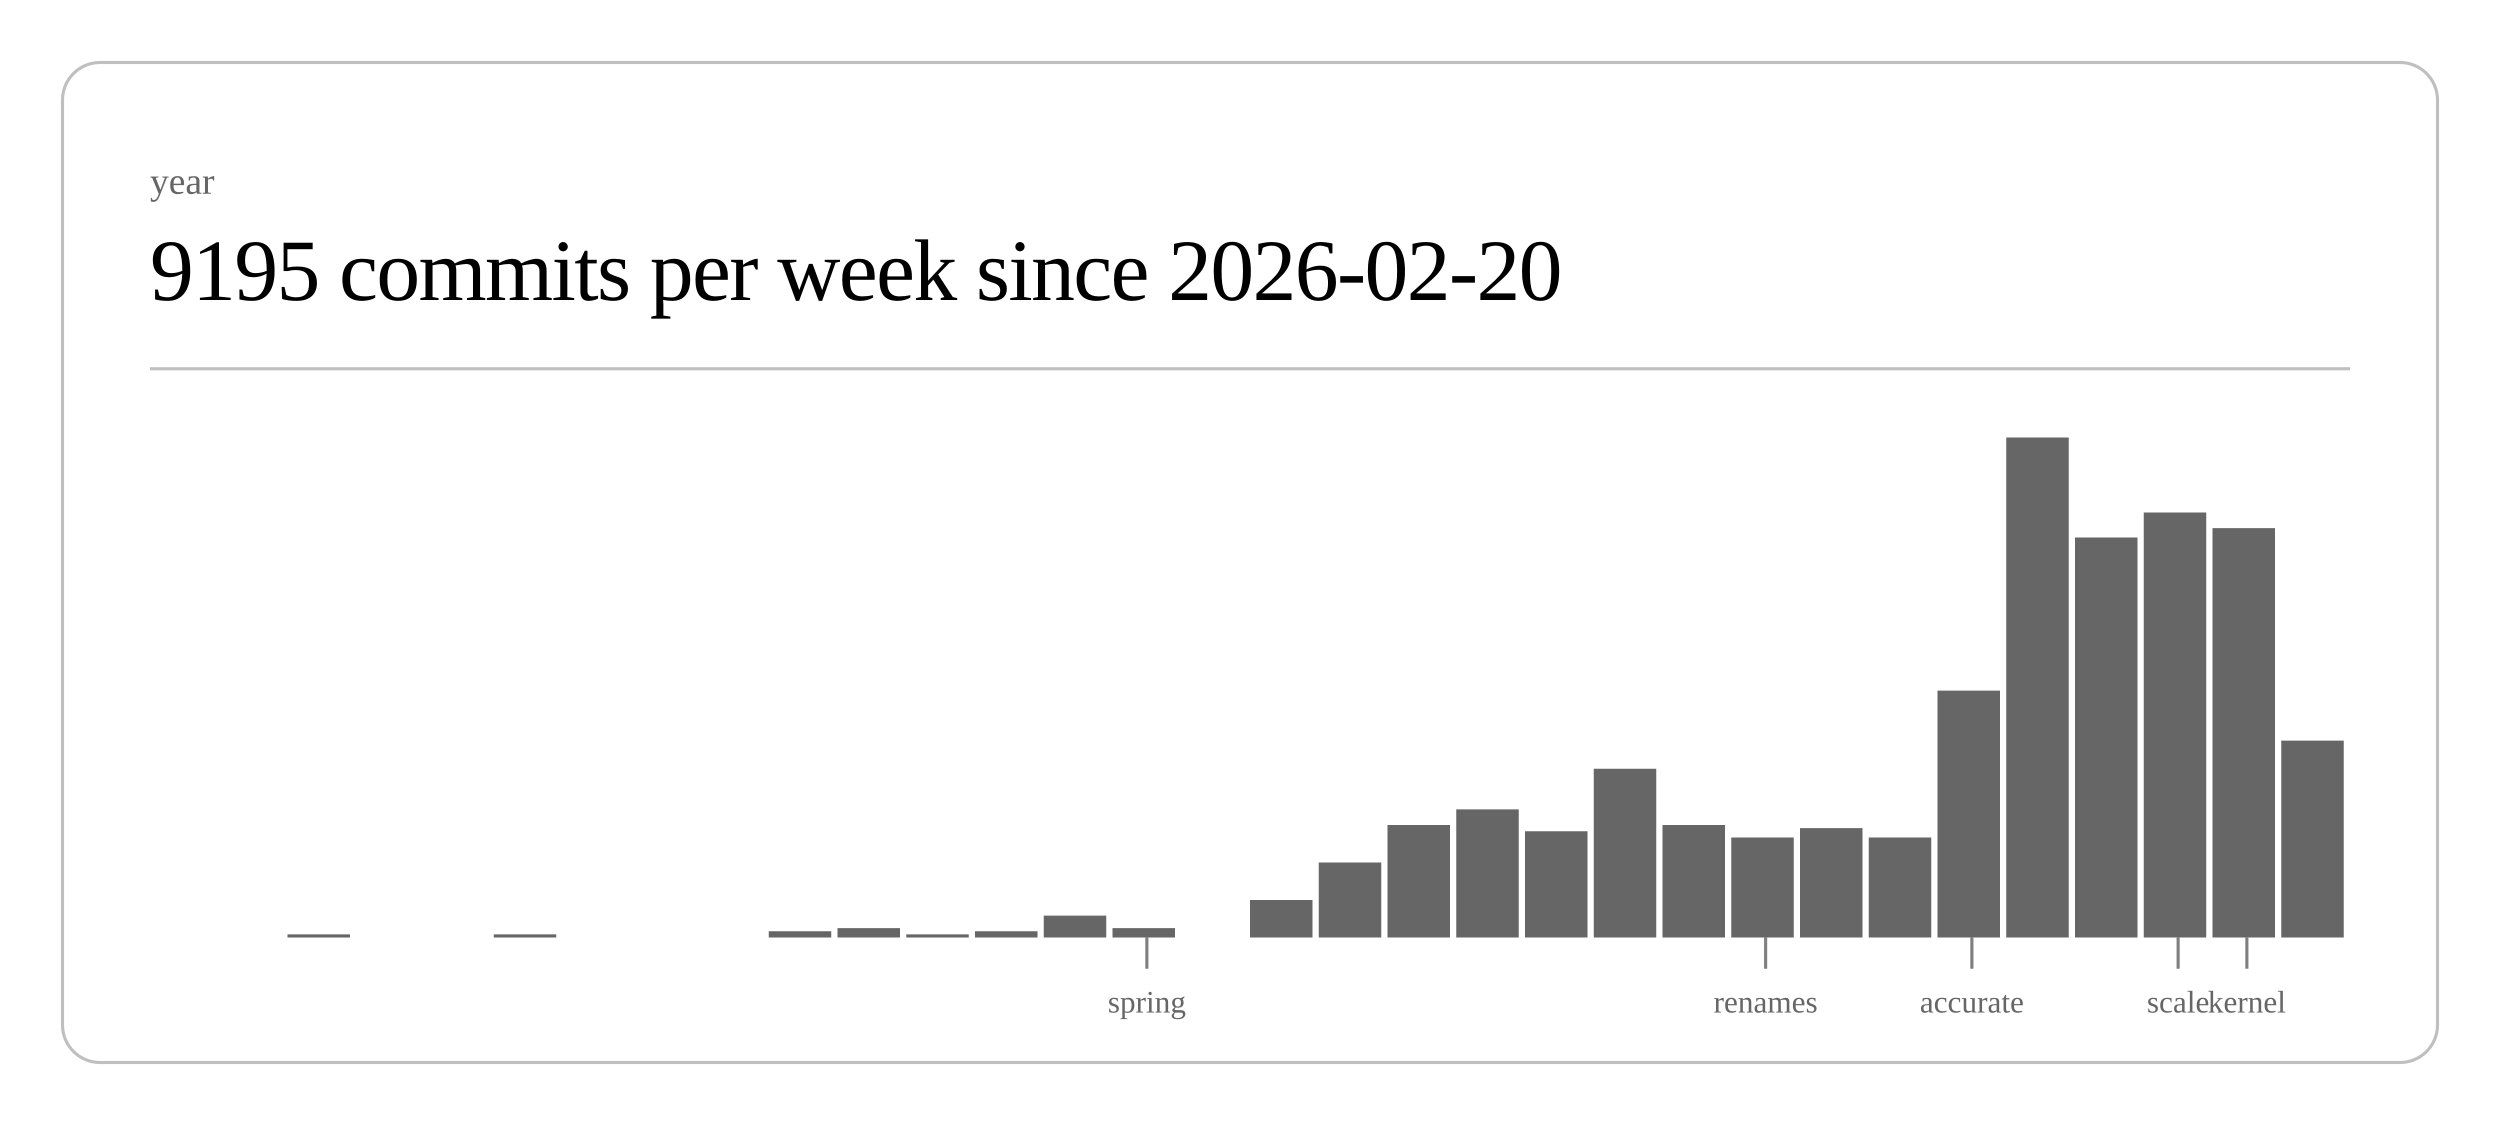
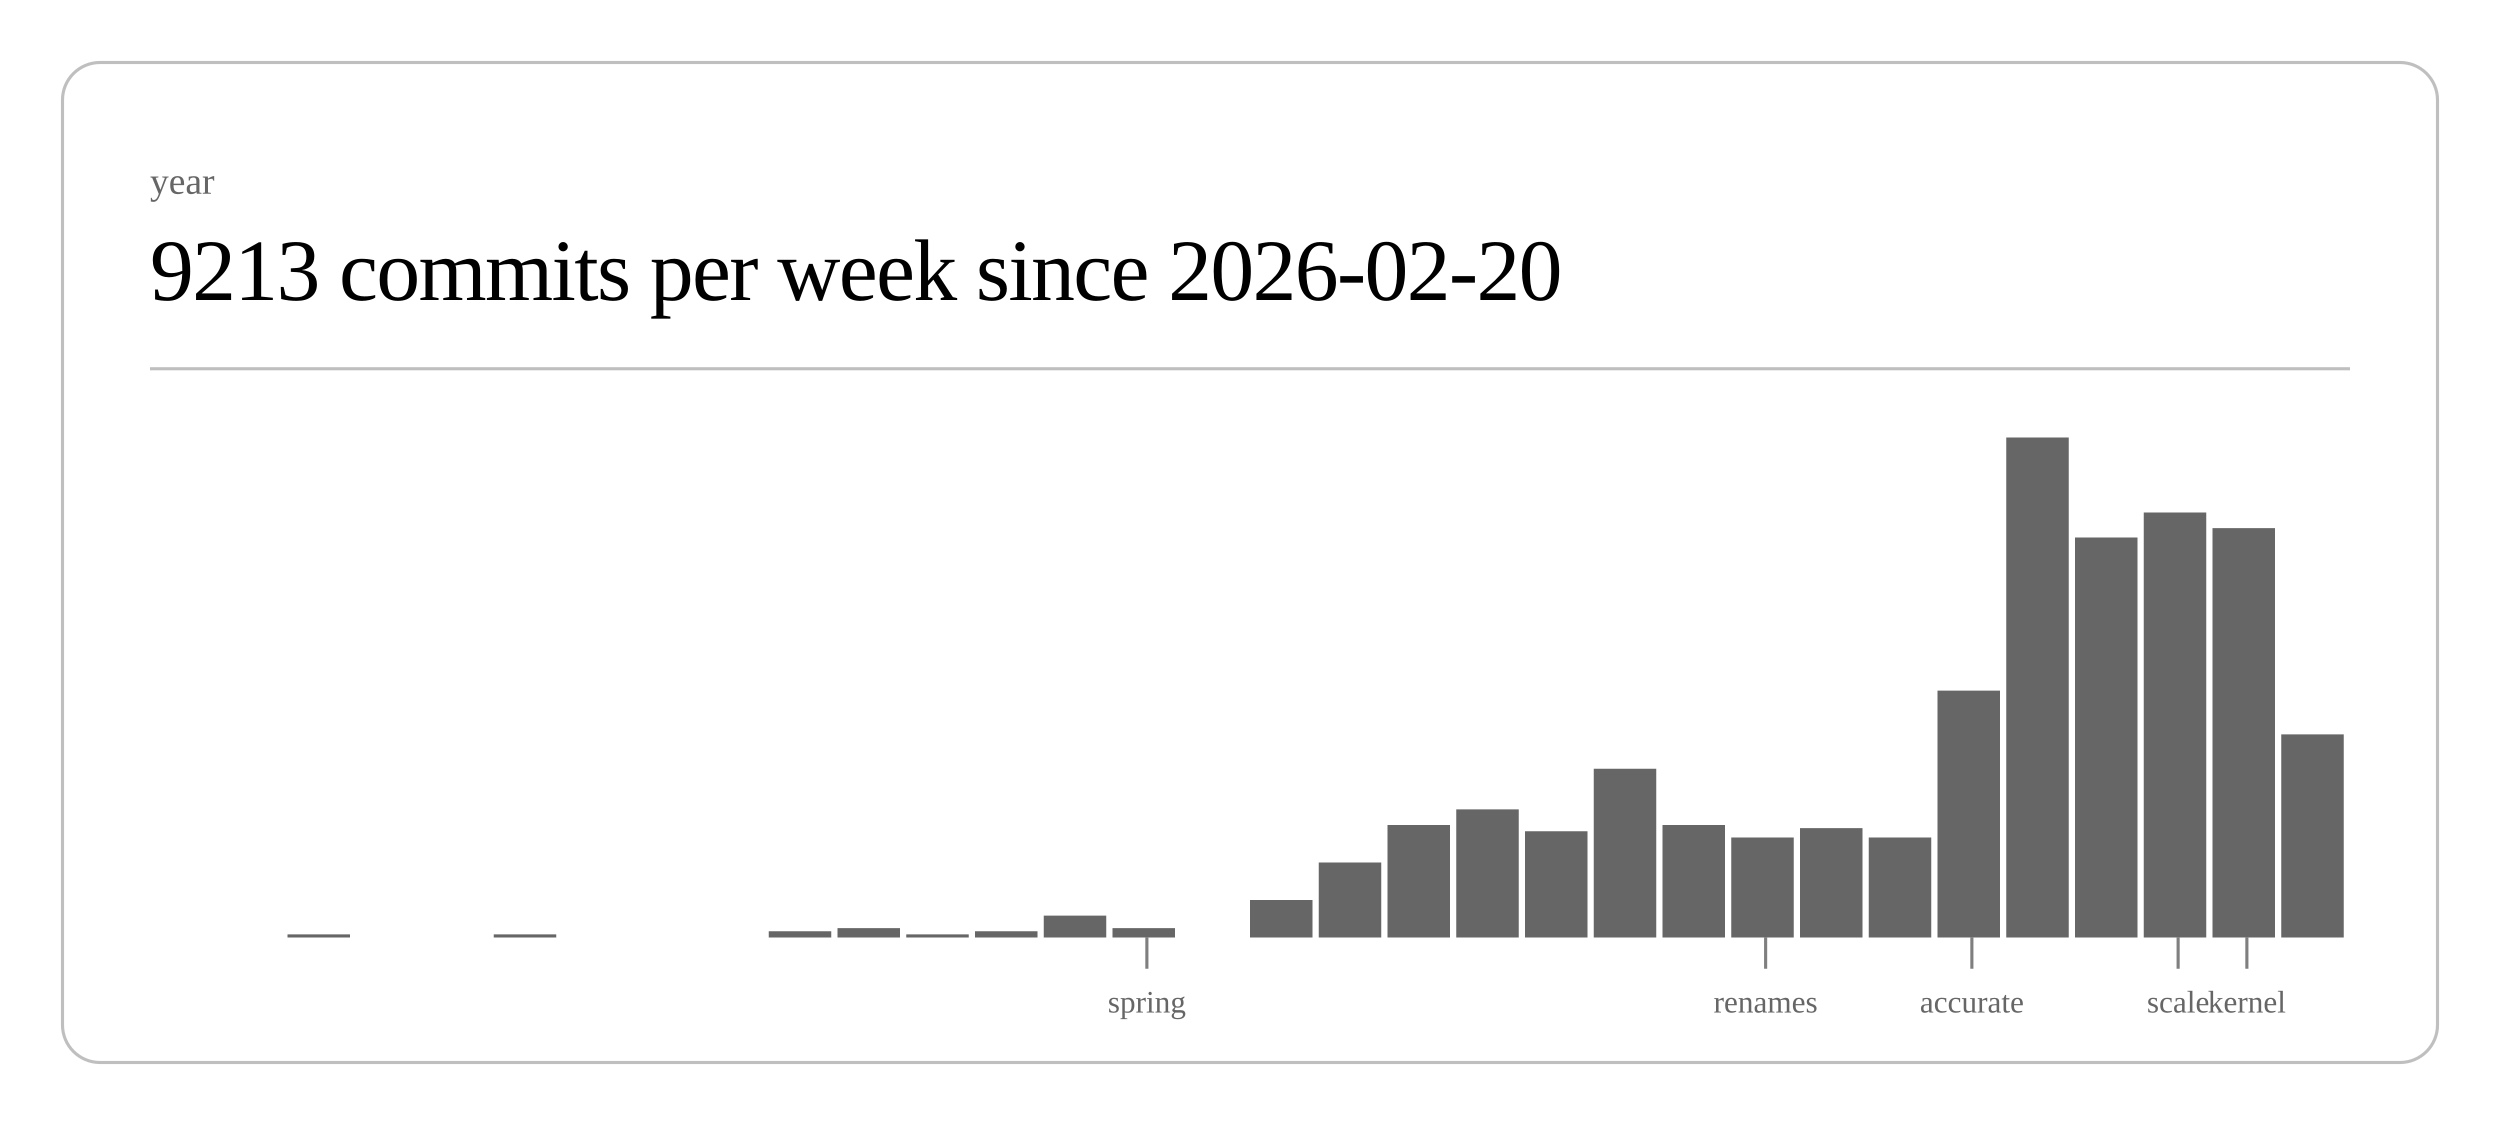
<svg xmlns="http://www.w3.org/2000/svg" class="post-header-svg" viewBox="0 0 800 360" width="800" height="360">
  <rect x="20" y="20" width="760" height="320" rx="12" ry="12" fill="none" stroke="currentColor" stroke-width="1" opacity="0.25" />
  <text fill="currentColor" x="48" y="62" font-size="12" opacity="0.6">year</text>
-   <text fill="currentColor" x="48" y="96" font-size="28" font-weight="300" letter-spacing="-0.5">9195 commits per week since 2026-02-20</text>
+   <text fill="currentColor" x="48" y="96" font-size="28" font-weight="300" letter-spacing="-0.5">9213 commits per week since 2026-02-20</text>
  <line stroke="currentColor" x1="48" y1="118" x2="752" y2="118" stroke-width="1" opacity="0.25" />
  <rect x="92.0" y="299" width="20.0" height="1" fill="currentColor" opacity="0.6" />
  <rect x="158.0" y="299" width="20.0" height="1" fill="currentColor" opacity="0.6" />
  <rect x="246.0" y="298" width="20.0" height="2" fill="currentColor" opacity="0.6" />
  <rect x="268.0" y="297" width="20.0" height="3" fill="currentColor" opacity="0.6" />
  <rect x="290.0" y="299" width="20.0" height="1" fill="currentColor" opacity="0.6" />
  <rect x="312.0" y="298" width="20.0" height="2" fill="currentColor" opacity="0.6" />
  <rect x="334.0" y="293" width="20.0" height="7" fill="currentColor" opacity="0.6" />
  <rect x="356.0" y="297" width="20.0" height="3" fill="currentColor" opacity="0.6" />
  <rect x="400.0" y="288" width="20.0" height="12" fill="currentColor" opacity="0.6" />
  <rect x="422.0" y="276" width="20.0" height="24" fill="currentColor" opacity="0.6" />
  <rect x="444.0" y="264" width="20.0" height="36" fill="currentColor" opacity="0.6" />
  <rect x="466.0" y="259" width="20.0" height="41" fill="currentColor" opacity="0.6" />
  <rect x="488.0" y="266" width="20.0" height="34" fill="currentColor" opacity="0.6" />
  <rect x="510.0" y="246" width="20.0" height="54" fill="currentColor" opacity="0.6" />
  <rect x="532.0" y="264" width="20.0" height="36" fill="currentColor" opacity="0.6" />
  <rect x="554.0" y="268" width="20.0" height="32" fill="currentColor" opacity="0.6" />
  <rect x="576.0" y="265" width="20.0" height="35" fill="currentColor" opacity="0.6" />
  <rect x="598.0" y="268" width="20.0" height="32" fill="currentColor" opacity="0.6" />
  <rect x="620.0" y="221" width="20.0" height="79" fill="currentColor" opacity="0.6" />
  <rect x="642.0" y="140" width="20.0" height="160" fill="currentColor" opacity="0.6" />
  <rect x="664.0" y="172" width="20.0" height="128" fill="currentColor" opacity="0.6" />
  <rect x="686.0" y="164" width="20.0" height="136" fill="currentColor" opacity="0.6" />
  <rect x="708.0" y="169" width="20.0" height="131" fill="currentColor" opacity="0.6" />
-   <rect x="730.0" y="237" width="20.0" height="63" fill="currentColor" opacity="0.6" />
+   <rect x="730.0" y="235" width="20.0" height="65" fill="currentColor" opacity="0.6" />
  <line stroke="currentColor" x1="367.0" y1="300" x2="367.0" y2="310" stroke-width="1" opacity="0.5" />
  <text fill="currentColor" x="367.0" y="324" font-size="10" opacity="0.6" text-anchor="middle">spring</text>
  <line stroke="currentColor" x1="565.0" y1="300" x2="565.0" y2="310" stroke-width="1" opacity="0.5" />
  <text fill="currentColor" x="565.0" y="324" font-size="10" opacity="0.6" text-anchor="middle">renames</text>
  <line stroke="currentColor" x1="631.0" y1="300" x2="631.0" y2="310" stroke-width="1" opacity="0.5" />
  <text fill="currentColor" x="631.0" y="324" font-size="10" opacity="0.6" text-anchor="middle">accurate</text>
  <line stroke="currentColor" x1="697.0" y1="300" x2="697.0" y2="310" stroke-width="1" opacity="0.5" />
  <text fill="currentColor" x="697.0" y="324" font-size="10" opacity="0.6" text-anchor="middle">scale</text>
  <line stroke="currentColor" x1="719.0" y1="300" x2="719.0" y2="310" stroke-width="1" opacity="0.5" />
  <text fill="currentColor" x="719.0" y="324" font-size="10" opacity="0.6" text-anchor="middle">kernel</text>
</svg>
